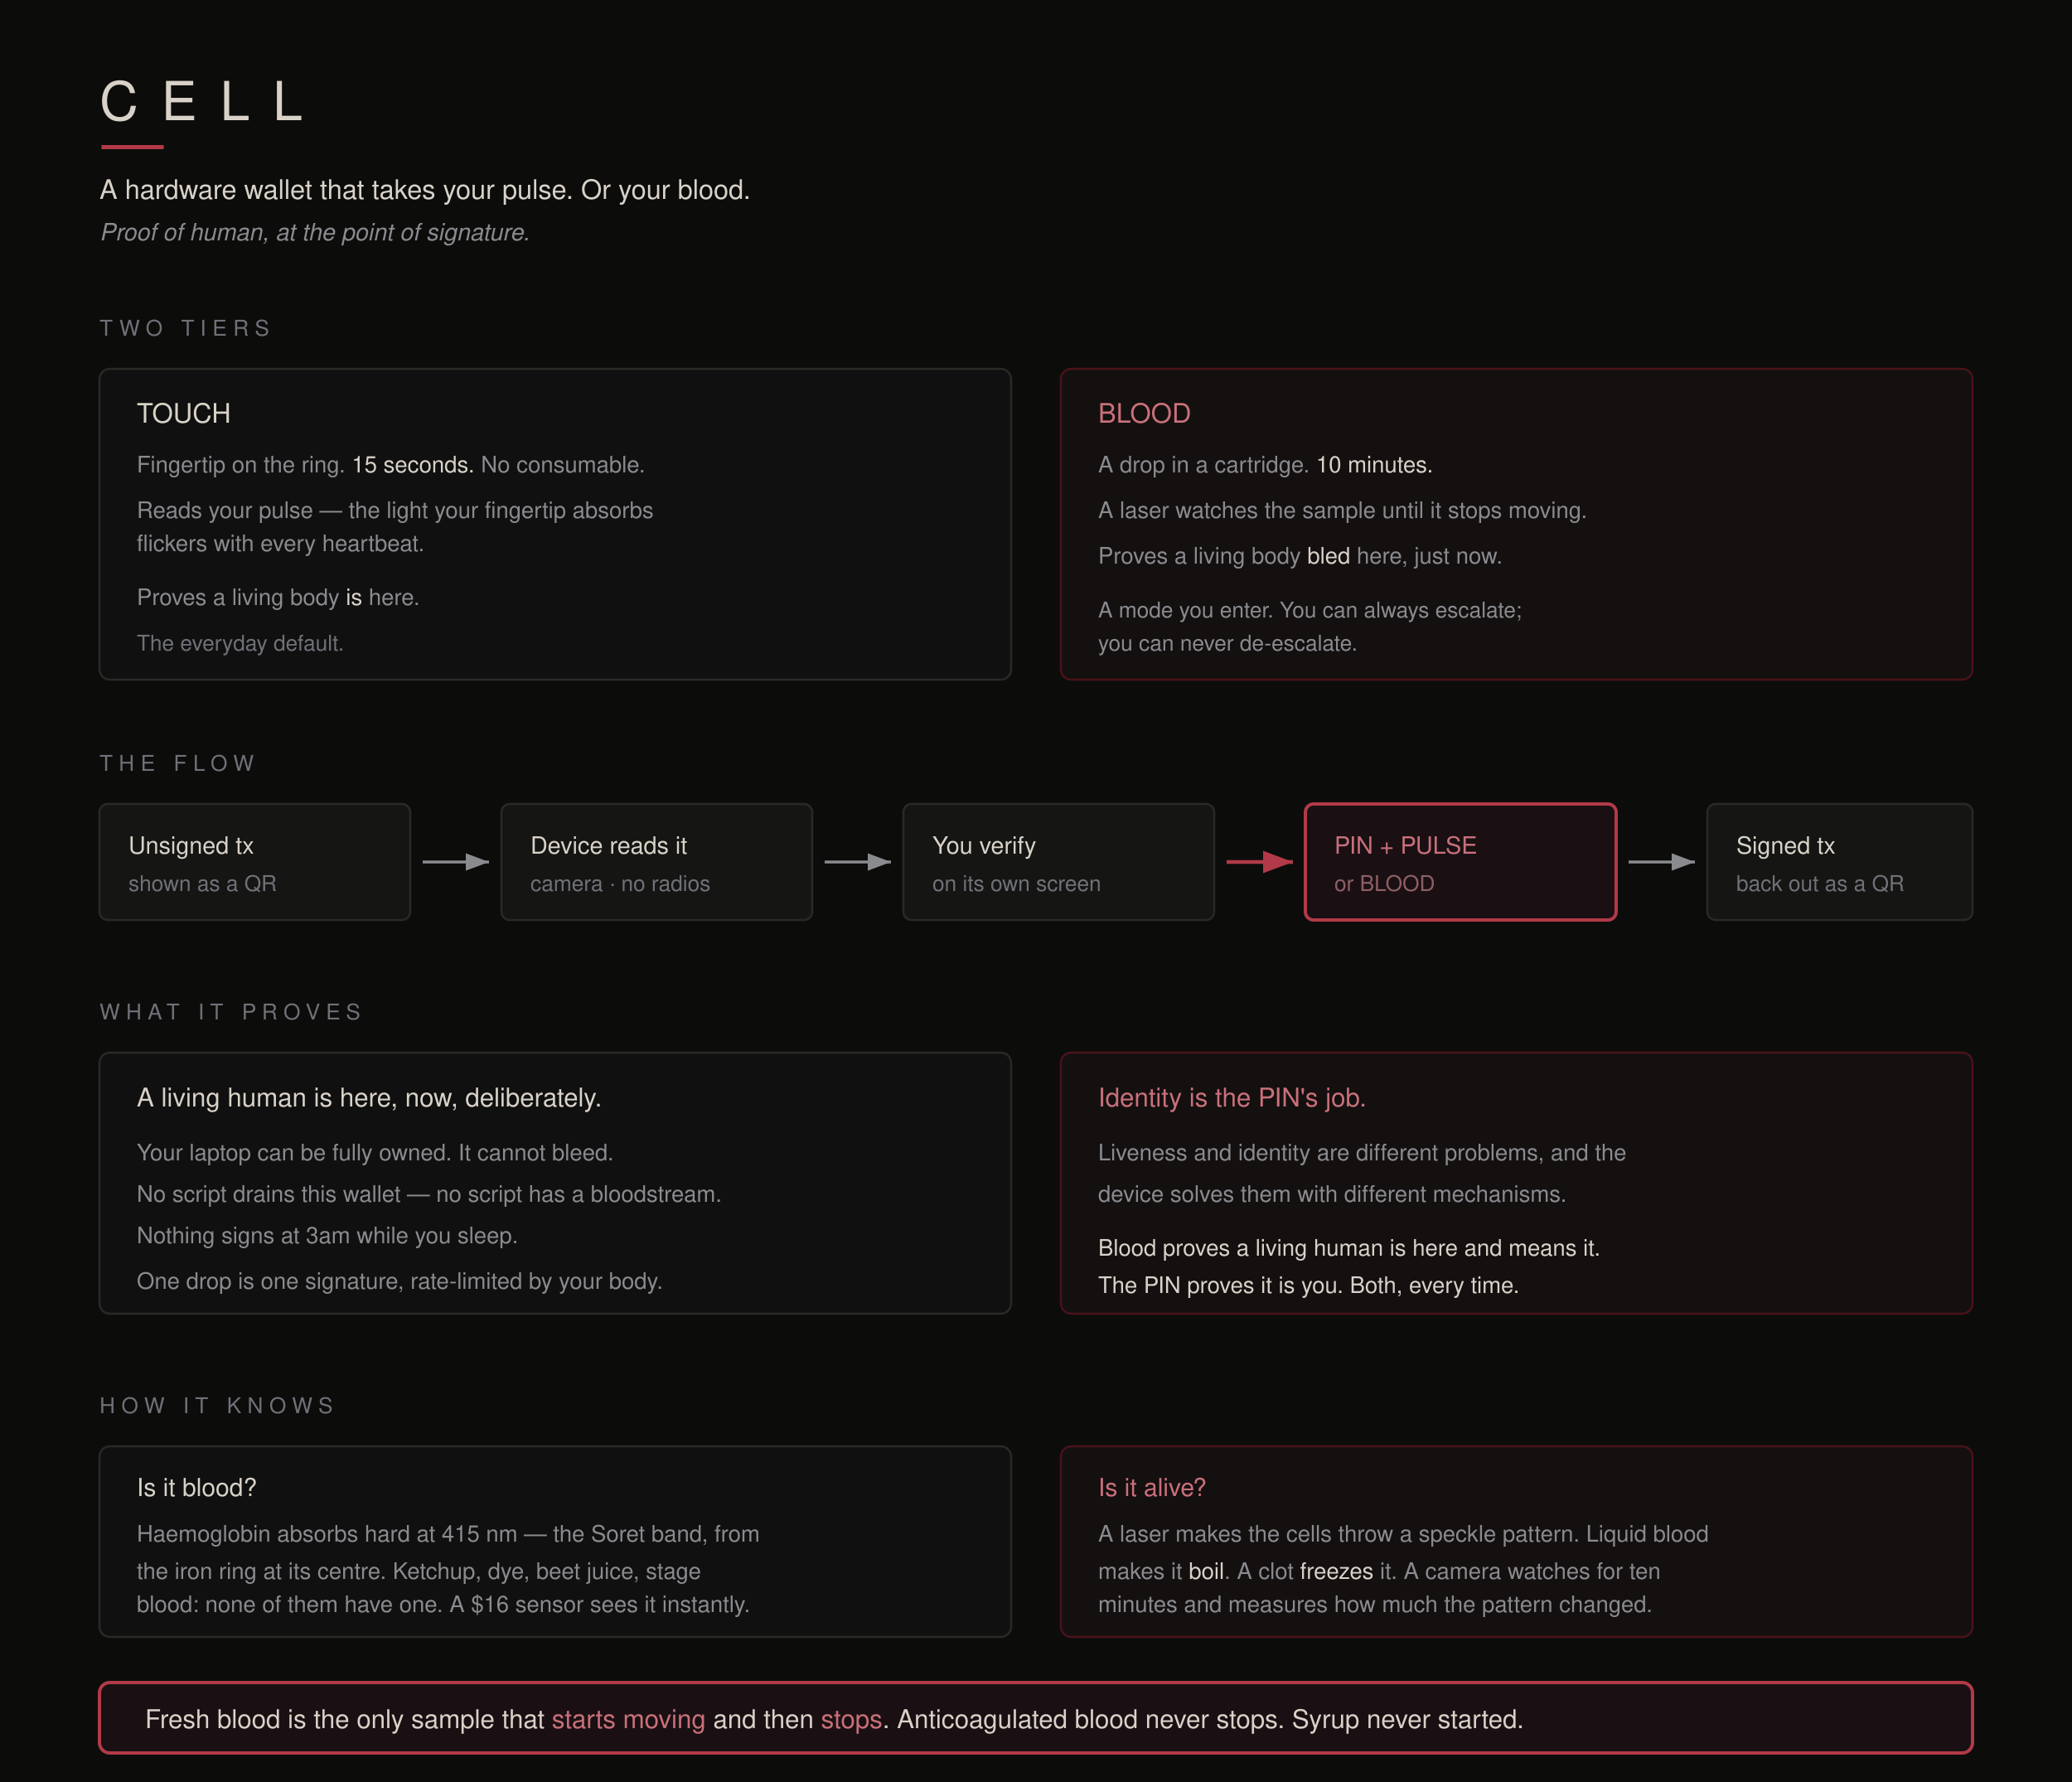
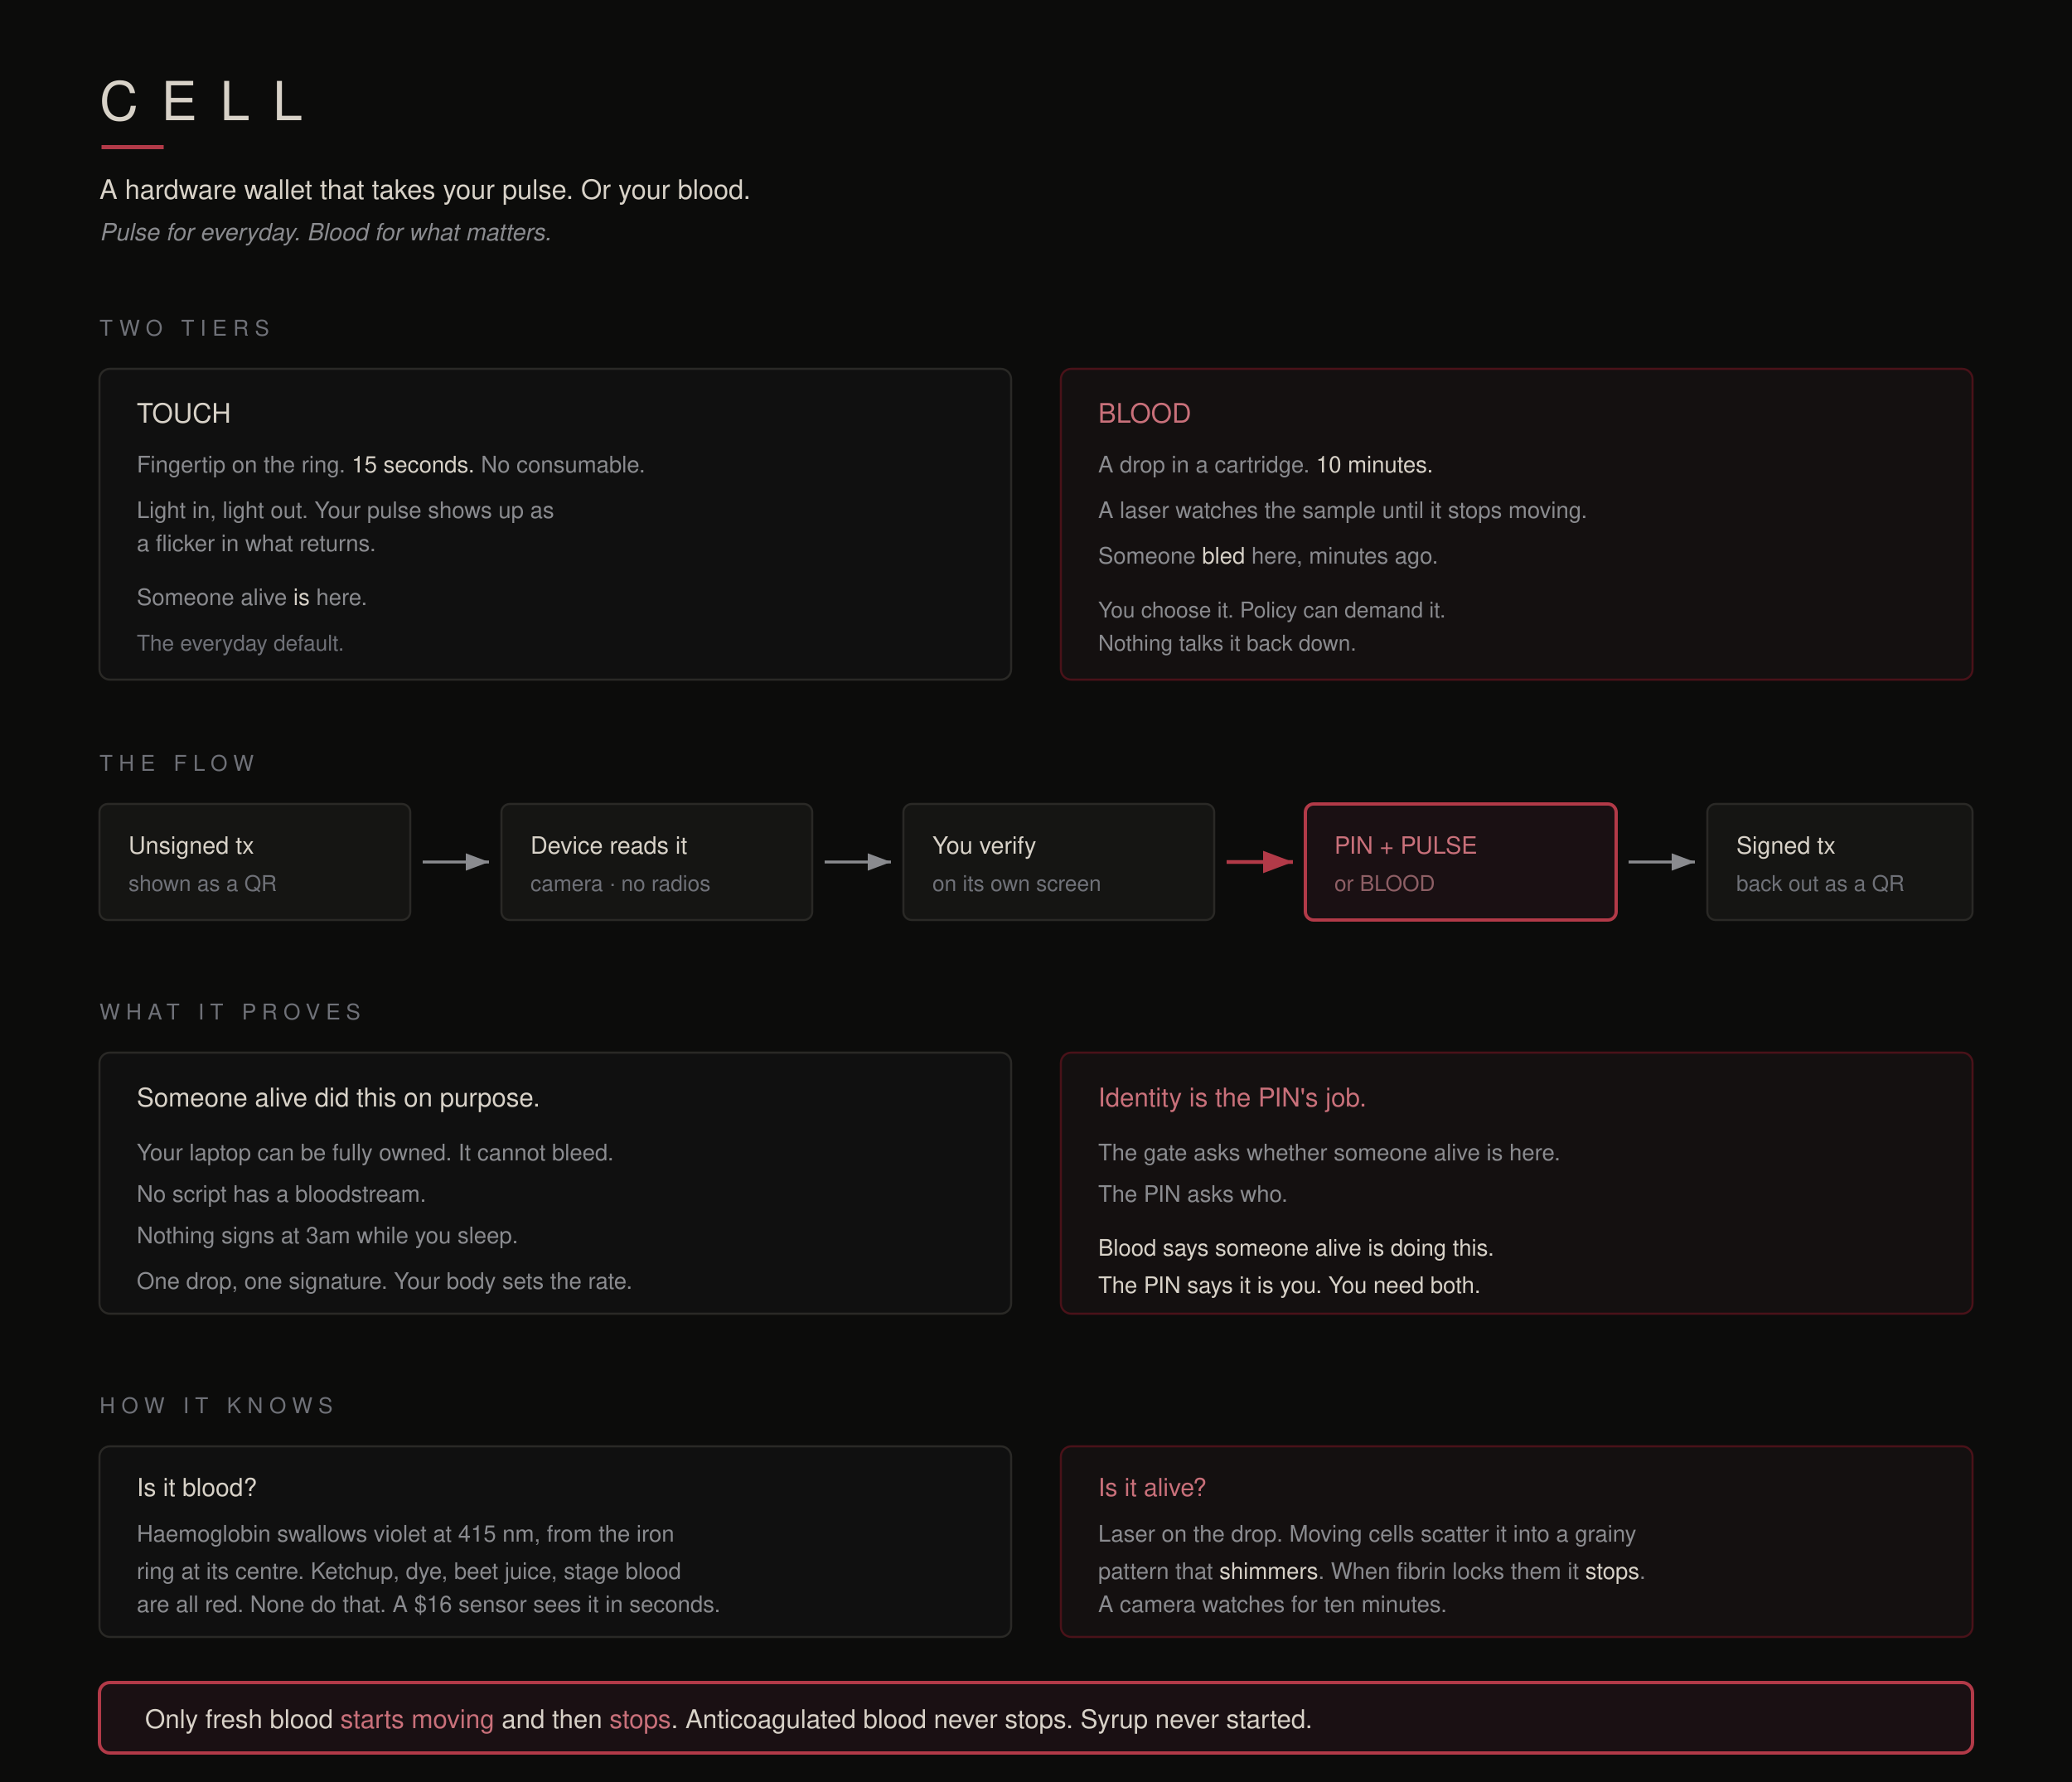
<svg xmlns="http://www.w3.org/2000/svg" viewBox="0 0 1000 860" width="1000" height="860" font-family="Helvetica Neue, Helvetica, Arial, sans-serif">
  <defs>
    <marker id="a" markerWidth="9" markerHeight="9" refX="8" refY="3" orient="auto">
      <path d="M0,0 L8,3 L0,6 z" fill="#8A8B8F" />
    </marker>
    <marker id="ar" markerWidth="9" markerHeight="9" refX="8" refY="3" orient="auto">
      <path d="M0,0 L8,3 L0,6 z" fill="#B23A48" />
    </marker>
  </defs>
  <rect width="1000" height="860" fill="#0C0C0B" />
  <text x="48" y="58" font-size="26" font-weight="200" letter-spacing="11" fill="#D8D2C8">CELL</text>
  <rect x="49" y="70" width="30" height="2" fill="#B23A48" />
  <text x="48" y="96" font-size="13" fill="#D8D2C8">A hardware wallet that takes your pulse. Or your blood.</text>
-   <text x="48" y="116" font-size="11.5" fill="#8A8B8F" font-style="italic">Proof of human, at the point of signature.</text>
+   <text x="48" y="116" font-size="11.5" fill="#8A8B8F" font-style="italic">Pulse for everyday. Blood for what matters.</text>
  <text x="48" y="162" font-size="10.5" letter-spacing="3" fill="#6F7178">TWO TIERS</text>
  <rect x="48" y="178" width="440" height="150" rx="5" fill="#101010" stroke="#2A2926" />
  <text x="66" y="204" font-size="13" fill="#D8D2C8">TOUCH</text>
  <text x="66" y="228" font-size="11" fill="#8A8B8F">Fingertip on the ring. <tspan fill="#D8D2C8">15 seconds.</tspan> No consumable.</text>
-   <text x="66" y="250" font-size="11" fill="#8A8B8F">Reads your pulse — the light your fingertip absorbs</text>
-   <text x="66" y="266" font-size="11" fill="#8A8B8F">flickers with every heartbeat.</text>
-   <text x="66" y="292" font-size="11" fill="#8A8B8F">Proves a living body <tspan fill="#D8D2C8">is</tspan> here.</text>
+   <text x="66" y="250" font-size="11" fill="#8A8B8F">Light in, light out. Your pulse shows up as</text>
+   <text x="66" y="266" font-size="11" fill="#8A8B8F">a flicker in what returns.</text>
+   <text x="66" y="292" font-size="11" fill="#8A8B8F">Someone alive <tspan fill="#D8D2C8">is</tspan> here.</text>
  <text x="66" y="314" font-size="10.5" fill="#6F7178">The everyday default.</text>
  <rect x="512" y="178" width="440" height="150" rx="5" fill="#141010" stroke="#4A1219" />
  <text x="530" y="204" font-size="13" fill="#C9707A">BLOOD</text>
  <text x="530" y="228" font-size="11" fill="#8A8B8F">A drop in a cartridge. <tspan fill="#D8D2C8">10 minutes.</tspan>
  </text>
  <text x="530" y="250" font-size="11" fill="#8A8B8F">A laser watches the sample until it stops moving.</text>
-   <text x="530" y="272" font-size="11" fill="#8A8B8F">Proves a living body <tspan fill="#D8D2C8">bled</tspan> here, just now.</text>
-   <text x="530" y="298" font-size="10.5" fill="#8A8B8F">A mode you enter. You can always escalate;</text>
-   <text x="530" y="314" font-size="10.5" fill="#8A8B8F">you can never de-escalate.</text>
+   <text x="530" y="272" font-size="11" fill="#8A8B8F">Someone <tspan fill="#D8D2C8">bled</tspan> here, minutes ago.</text>
+   <text x="530" y="298" font-size="10.5" fill="#8A8B8F">You choose it. Policy can demand it.</text>
+   <text x="530" y="314" font-size="10.5" fill="#8A8B8F">Nothing talks it back down.</text>
  <text x="48" y="372" font-size="10.5" letter-spacing="3" fill="#6F7178">THE FLOW</text>
  <g font-size="11.5">
    <rect x="48" y="388" width="150" height="56" rx="4" fill="#151513" stroke="#2A2926" />
    <text x="62" y="412" fill="#D8D2C8">Unsigned tx</text>
    <text x="62" y="430" fill="#6F7178" font-size="10.5">shown as a QR</text>
    <path d="M204,416 L236,416" stroke="#8A8B8F" stroke-width="1.4" marker-end="url(#a)" />
    <rect x="242" y="388" width="150" height="56" rx="4" fill="#151513" stroke="#2A2926" />
    <text x="256" y="412" fill="#D8D2C8">Device reads it</text>
    <text x="256" y="430" fill="#6F7178" font-size="10.5">camera · no radios</text>
    <path d="M398,416 L430,416" stroke="#8A8B8F" stroke-width="1.4" marker-end="url(#a)" />
    <rect x="436" y="388" width="150" height="56" rx="4" fill="#151513" stroke="#2A2926" />
    <text x="450" y="412" fill="#D8D2C8">You verify</text>
    <text x="450" y="430" fill="#6F7178" font-size="10.5">on its own screen</text>
    <path d="M592,416 L624,416" stroke="#B23A48" stroke-width="1.8" marker-end="url(#ar)" />
    <rect x="630" y="388" width="150" height="56" rx="4" fill="#1A1013" stroke="#B23A48" stroke-width="1.6" />
    <text x="644" y="412" fill="#C9707A">PIN + PULSE</text>
    <text x="644" y="430" fill="#8E5F65" font-size="10.5">or BLOOD</text>
    <path d="M786,416 L818,416" stroke="#8A8B8F" stroke-width="1.4" marker-end="url(#a)" />
    <rect x="824" y="388" width="128" height="56" rx="4" fill="#151513" stroke="#2A2926" />
    <text x="838" y="412" fill="#D8D2C8">Signed tx</text>
    <text x="838" y="430" fill="#6F7178" font-size="10.5">back out as a QR</text>
  </g>
  <text x="48" y="492" font-size="10.5" letter-spacing="3" fill="#6F7178">WHAT IT PROVES</text>
  <rect x="48" y="508" width="440" height="126" rx="5" fill="#101010" stroke="#2A2926" />
-   <text x="66" y="534" font-size="12.5" fill="#D8D2C8">A living human is here, now, deliberately.</text>
+   <text x="66" y="534" font-size="12.5" fill="#D8D2C8">Someone alive did this on purpose.</text>
  <text x="66" y="560" font-size="11" fill="#8A8B8F">Your laptop can be fully owned. It cannot bleed.</text>
-   <text x="66" y="580" font-size="11" fill="#8A8B8F">No script drains this wallet — no script has a bloodstream.</text>
+   <text x="66" y="580" font-size="11" fill="#8A8B8F">No script has a bloodstream.</text>
  <text x="66" y="600" font-size="11" fill="#8A8B8F">Nothing signs at 3am while you sleep.</text>
-   <text x="66" y="622" font-size="11" fill="#8A8B8F">One drop is one signature, rate-limited by your body.</text>
+   <text x="66" y="622" font-size="11" fill="#8A8B8F">One drop, one signature. Your body sets the rate.</text>
  <rect x="512" y="508" width="440" height="126" rx="5" fill="#141010" stroke="#4A1219" />
  <text x="530" y="534" font-size="12.5" fill="#C9707A">Identity is the PIN's job.</text>
-   <text x="530" y="560" font-size="11" fill="#8A8B8F">Liveness and identity are different problems, and the</text>
-   <text x="530" y="580" font-size="11" fill="#8A8B8F">device solves them with different mechanisms.</text>
-   <text x="530" y="606" font-size="11" fill="#D8D2C8">Blood proves a living human is here and means it.</text>
-   <text x="530" y="624" font-size="11" fill="#D8D2C8">The PIN proves it is you. Both, every time.</text>
+   <text x="530" y="560" font-size="11" fill="#8A8B8F">The gate asks whether someone alive is here.</text>
+   <text x="530" y="580" font-size="11" fill="#8A8B8F">The PIN asks who.</text>
+   <text x="530" y="606" font-size="11" fill="#D8D2C8">Blood says someone alive is doing this.</text>
+   <text x="530" y="624" font-size="11" fill="#D8D2C8">The PIN says it is you. You need both.</text>
  <text x="48" y="682" font-size="10.5" letter-spacing="3" fill="#6F7178">HOW IT KNOWS</text>
  <rect x="48" y="698" width="440" height="92" rx="5" fill="#101010" stroke="#2A2926" />
  <text x="66" y="722" font-size="12" fill="#D8D2C8">Is it blood?</text>
-   <text x="66" y="744" font-size="11" fill="#8A8B8F">Haemoglobin absorbs hard at 415 nm — the Soret band, from</text>
-   <text x="66" y="762" font-size="11" fill="#8A8B8F">the iron ring at its centre. Ketchup, dye, beet juice, stage</text>
-   <text x="66" y="778" font-size="11" fill="#8A8B8F">blood: none of them have one. A $16 sensor sees it instantly.</text>
+   <text x="66" y="744" font-size="11" fill="#8A8B8F">Haemoglobin swallows violet at 415 nm, from the iron</text>
+   <text x="66" y="762" font-size="11" fill="#8A8B8F">ring at its centre. Ketchup, dye, beet juice, stage blood</text>
+   <text x="66" y="778" font-size="11" fill="#8A8B8F">are all red. None do that. A $16 sensor sees it in seconds.</text>
  <rect x="512" y="698" width="440" height="92" rx="5" fill="#141010" stroke="#4A1219" />
  <text x="530" y="722" font-size="12" fill="#C9707A">Is it alive?</text>
-   <text x="530" y="744" font-size="11" fill="#8A8B8F">A laser makes the cells throw a speckle pattern. Liquid blood</text>
-   <text x="530" y="762" font-size="11" fill="#8A8B8F">makes it <tspan fill="#D8D2C8">boil</tspan>. A clot <tspan fill="#D8D2C8">freezes</tspan> it. A camera watches for ten</text>
-   <text x="530" y="778" font-size="11" fill="#8A8B8F">minutes and measures how much the pattern changed.</text>
+   <text x="530" y="744" font-size="11" fill="#8A8B8F">Laser on the drop. Moving cells scatter it into a grainy</text>
+   <text x="530" y="762" font-size="11" fill="#8A8B8F">pattern that <tspan fill="#D8D2C8">shimmers</tspan>. When fibrin locks them it <tspan fill="#D8D2C8">stops</tspan>.</text>
+   <text x="530" y="778" font-size="11" fill="#8A8B8F">A camera watches for ten minutes.</text>
  <rect x="48" y="812" width="904" height="34" rx="5" fill="#1A1013" stroke="#B23A48" stroke-width="1.6" />
-   <text x="70" y="834" font-size="12.5" fill="#D8D2C8">Fresh blood is the only sample that <tspan fill="#C9707A">starts moving</tspan> and then <tspan fill="#C9707A">stops</tspan>. Anticoagulated blood never stops. Syrup never started.</text>
+   <text x="70" y="834" font-size="12.5" fill="#D8D2C8">Only fresh blood <tspan fill="#C9707A">starts moving</tspan> and then <tspan fill="#C9707A">stops</tspan>. Anticoagulated blood never stops. Syrup never started.</text>
</svg>
